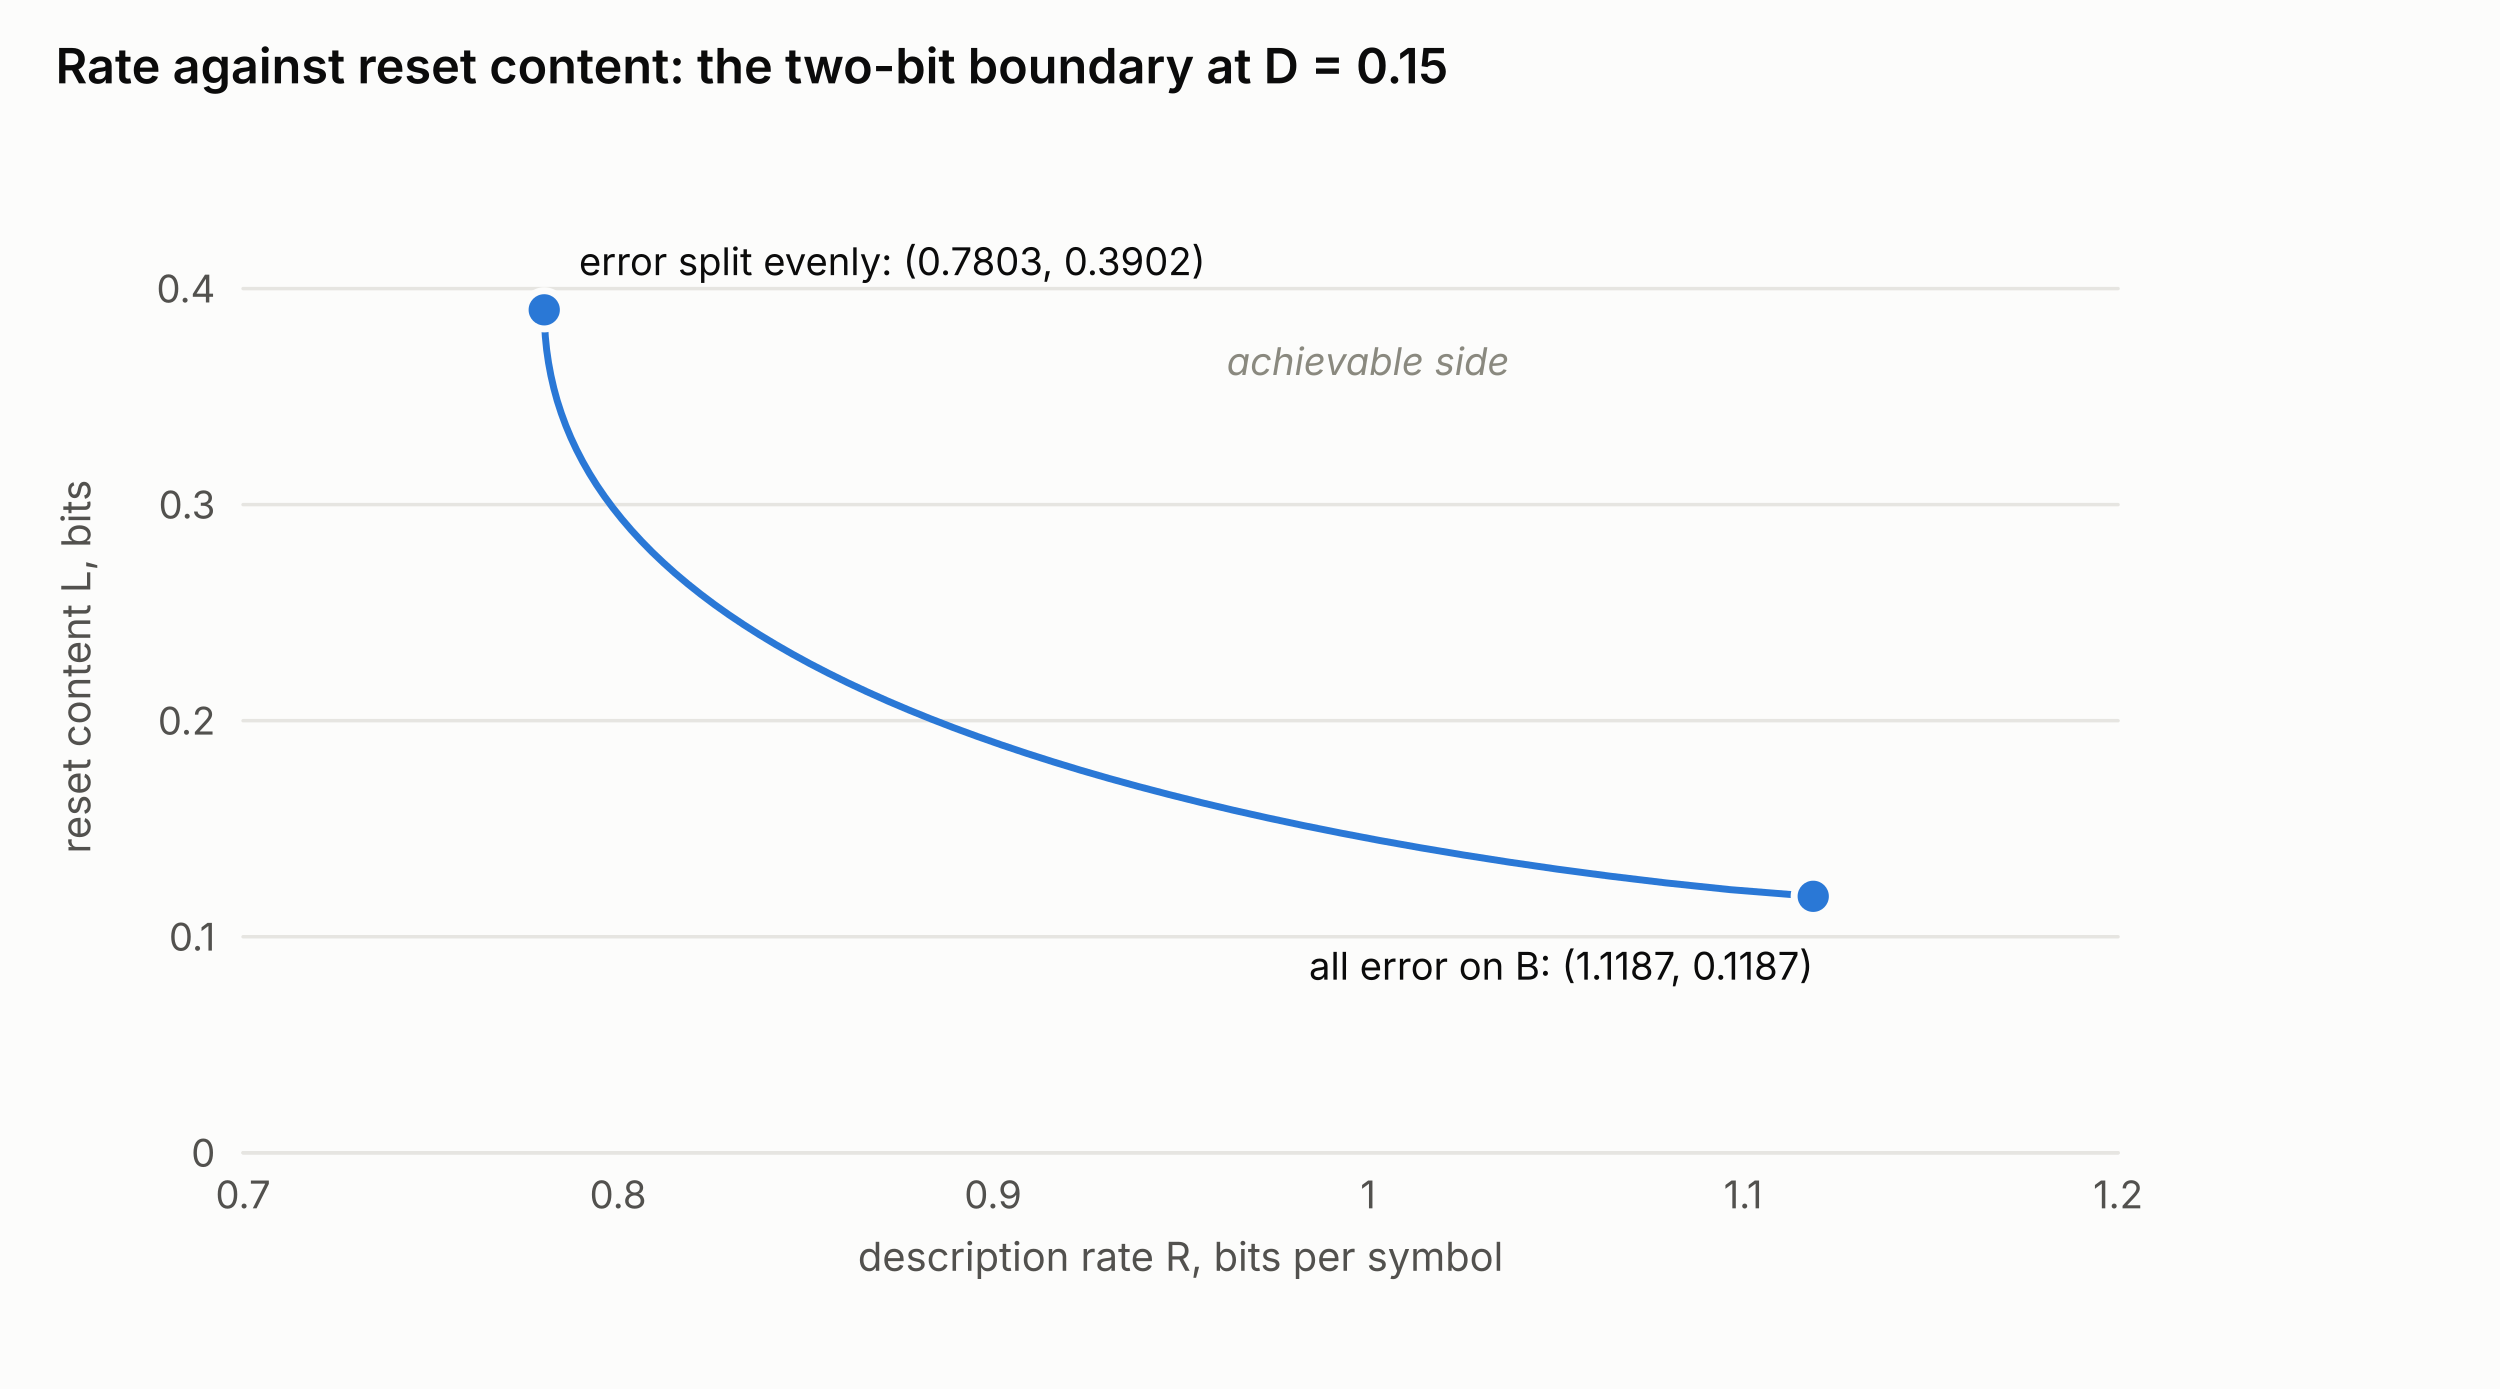
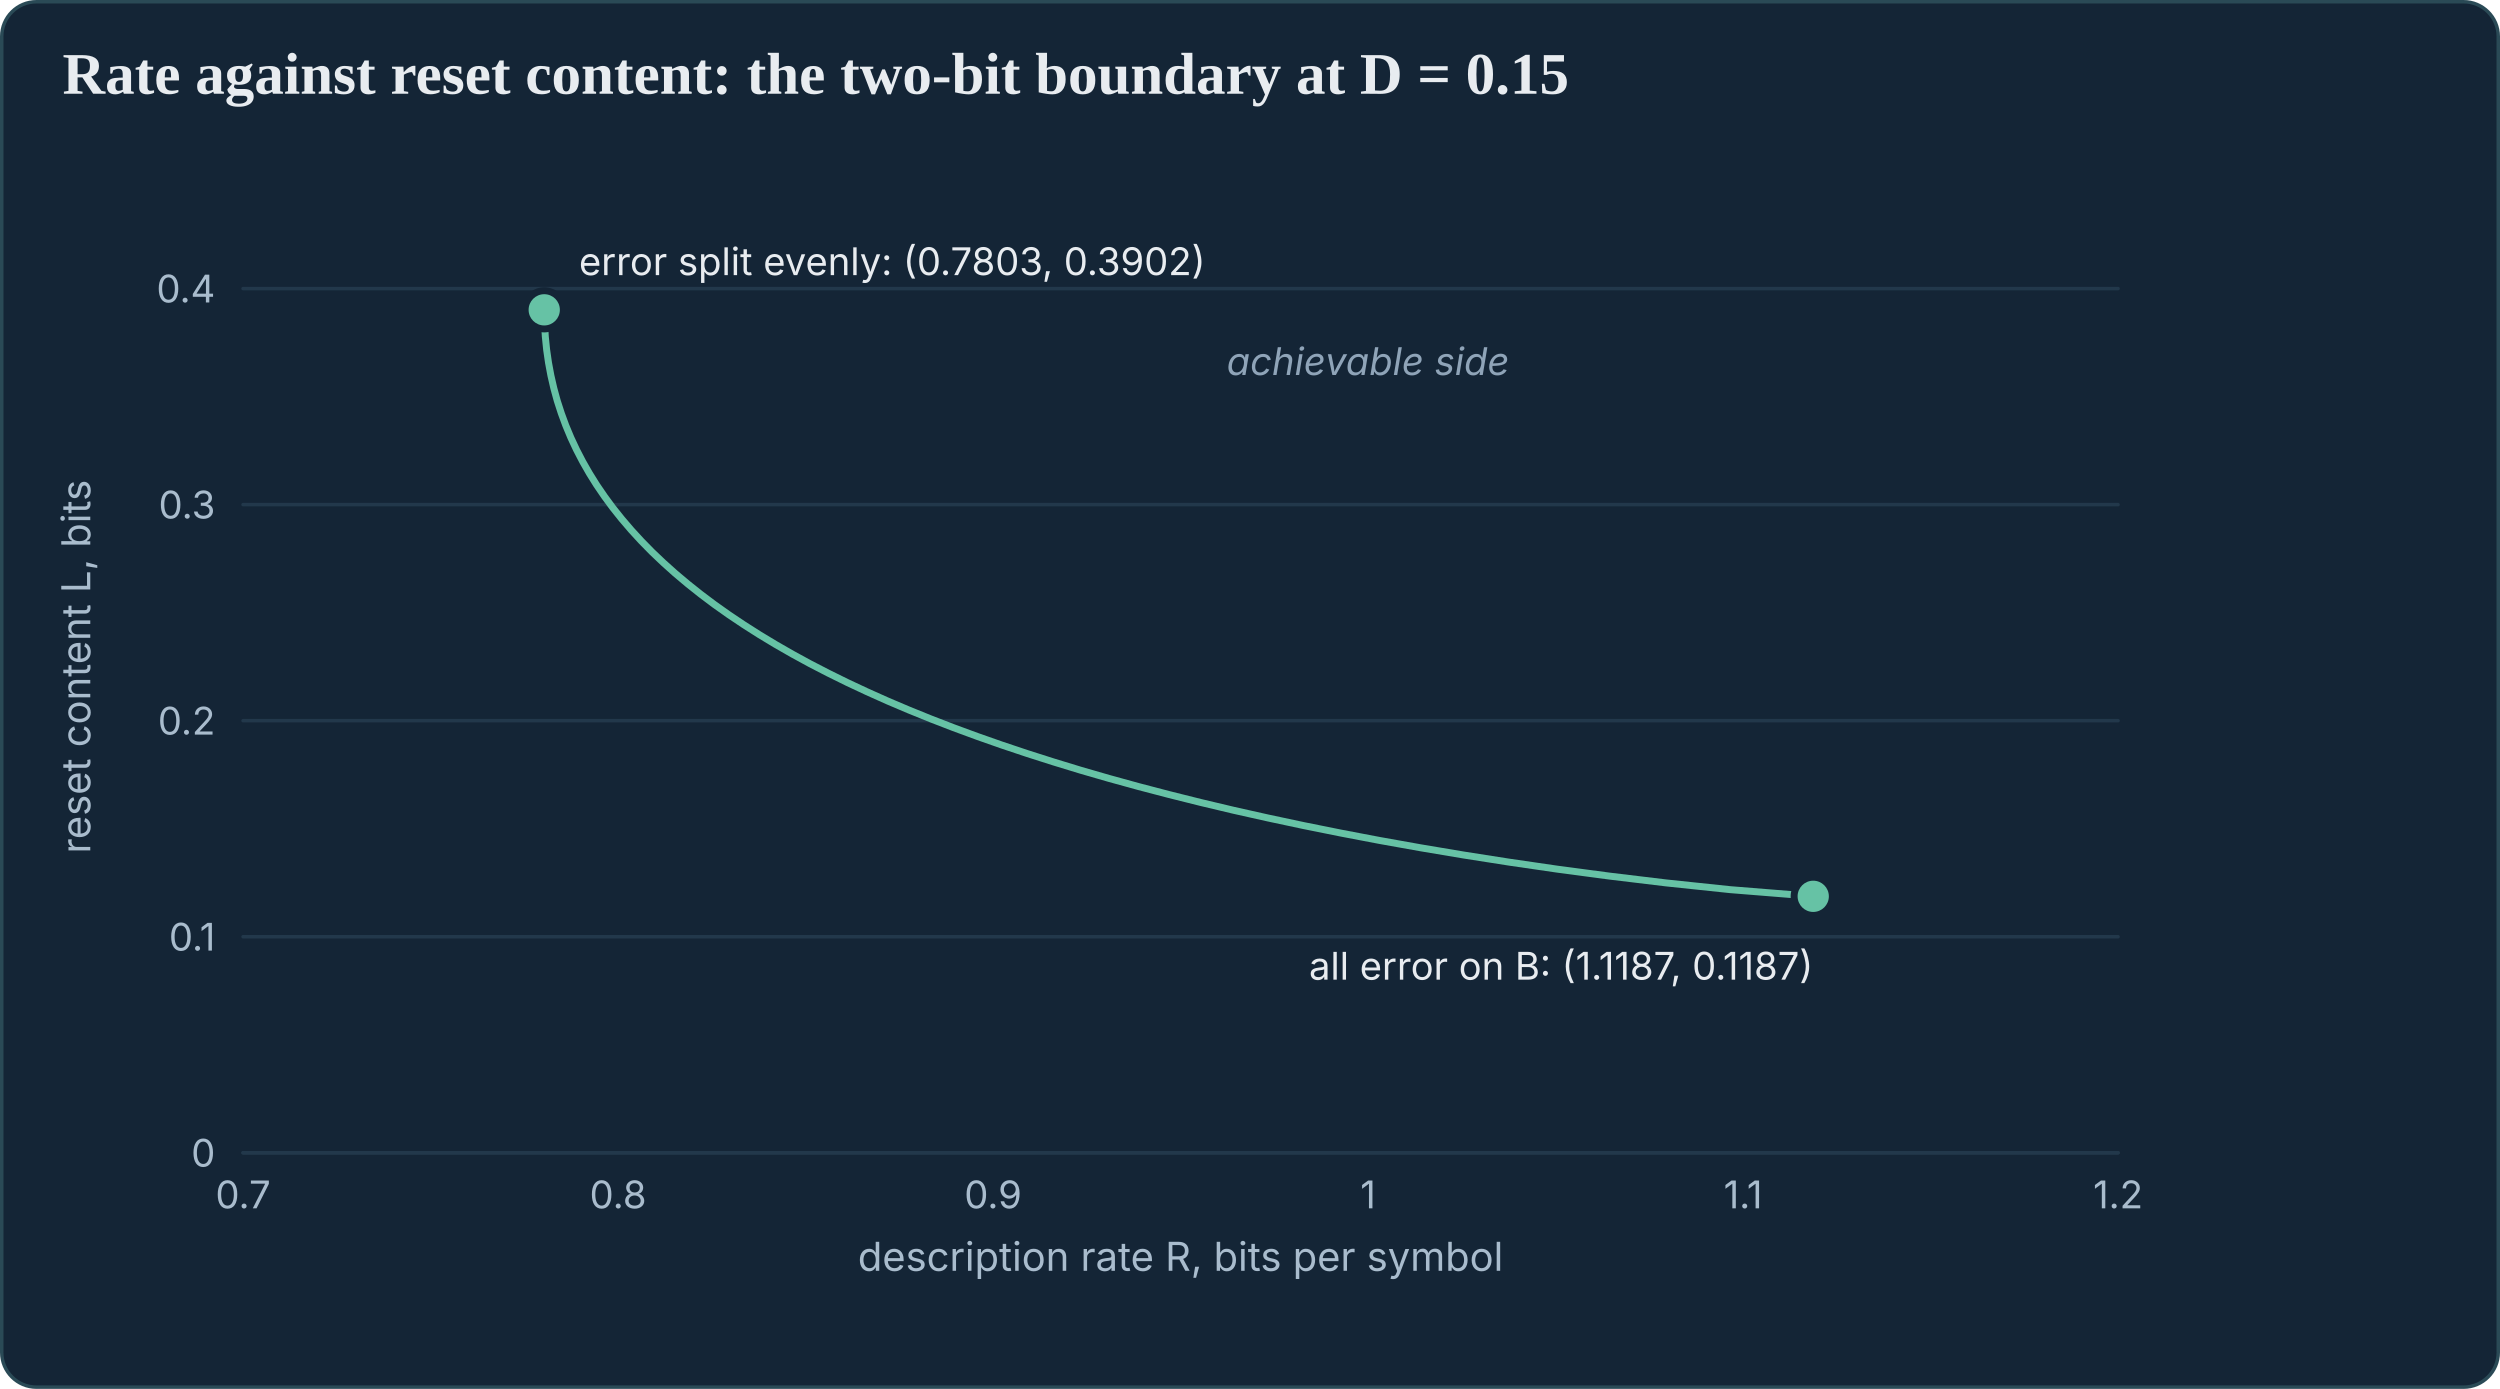
<svg xmlns="http://www.w3.org/2000/svg" width="720" height="400" viewBox="0 0 720 400" role="img" aria-label="Rate against reset content: the two-bit boundary at D = 0.15">
-   <rect width="100%" height="100%" fill="#fcfcfb" />
-   <text x="16" y="24" font-family="Inter, 'Segoe UI', Helvetica, Arial, sans-serif" font-size="14" font-weight="600" fill="#0b0b0b">Rate against reset content: the two-bit boundary at D = 0.15</text>
-   <line x1="70.00" y1="332.00" x2="610.00" y2="332.00" stroke="#e6e5e1" stroke-width="1" stroke-linecap="round" stroke-opacity="1.0" />
-   <text x="62.00" y="336.00" font-family="Inter, 'Segoe UI', Helvetica, Arial, sans-serif" font-size="11" fill="#52514e" text-anchor="end" font-weight="normal">0</text>
-   <line x1="70.00" y1="269.78" x2="610.00" y2="269.78" stroke="#e6e5e1" stroke-width="1" stroke-linecap="round" stroke-opacity="1.0" />
-   <text x="62.00" y="273.78" font-family="Inter, 'Segoe UI', Helvetica, Arial, sans-serif" font-size="11" fill="#52514e" text-anchor="end" font-weight="normal">0.1</text>
-   <line x1="70.00" y1="207.56" x2="610.00" y2="207.56" stroke="#e6e5e1" stroke-width="1" stroke-linecap="round" stroke-opacity="1.0" />
-   <text x="62.00" y="211.56" font-family="Inter, 'Segoe UI', Helvetica, Arial, sans-serif" font-size="11" fill="#52514e" text-anchor="end" font-weight="normal">0.2</text>
-   <line x1="70.00" y1="145.33" x2="610.00" y2="145.33" stroke="#e6e5e1" stroke-width="1" stroke-linecap="round" stroke-opacity="1.0" />
-   <text x="62.00" y="149.33" font-family="Inter, 'Segoe UI', Helvetica, Arial, sans-serif" font-size="11" fill="#52514e" text-anchor="end" font-weight="normal">0.3</text>
-   <line x1="70.00" y1="83.11" x2="610.00" y2="83.11" stroke="#e6e5e1" stroke-width="1" stroke-linecap="round" stroke-opacity="1.0" />
-   <text x="62.00" y="87.11" font-family="Inter, 'Segoe UI', Helvetica, Arial, sans-serif" font-size="11" fill="#52514e" text-anchor="end" font-weight="normal">0.4</text>
-   <text x="70.00" y="348.00" font-family="Inter, 'Segoe UI', Helvetica, Arial, sans-serif" font-size="11" fill="#52514e" text-anchor="middle" font-weight="normal">0.7</text>
-   <text x="178.00" y="348.00" font-family="Inter, 'Segoe UI', Helvetica, Arial, sans-serif" font-size="11" fill="#52514e" text-anchor="middle" font-weight="normal">0.8</text>
-   <text x="286.00" y="348.00" font-family="Inter, 'Segoe UI', Helvetica, Arial, sans-serif" font-size="11" fill="#52514e" text-anchor="middle" font-weight="normal">0.9</text>
-   <text x="394.00" y="348.00" font-family="Inter, 'Segoe UI', Helvetica, Arial, sans-serif" font-size="11" fill="#52514e" text-anchor="middle" font-weight="normal">1</text>
-   <text x="502.00" y="348.00" font-family="Inter, 'Segoe UI', Helvetica, Arial, sans-serif" font-size="11" fill="#52514e" text-anchor="middle" font-weight="normal">1.1</text>
-   <text x="610.00" y="348.00" font-family="Inter, 'Segoe UI', Helvetica, Arial, sans-serif" font-size="11" fill="#52514e" text-anchor="middle" font-weight="normal">1.2</text>
-   <line x1="70.00" y1="332.00" x2="610.00" y2="332.00" stroke="#e6e5e1" stroke-width="1" stroke-linecap="round" stroke-opacity="1.0" />
-   <text x="340.00" y="366.00" font-family="Inter, 'Segoe UI', Helvetica, Arial, sans-serif" font-size="11.5" fill="#52514e" text-anchor="middle" font-weight="normal">description rate R, bits per symbol</text>
-   <text x="26.00" y="192.00" font-family="Inter, 'Segoe UI', Helvetica, Arial, sans-serif" font-size="11.5" fill="#52514e" text-anchor="middle" font-weight="normal" transform="rotate(-90 26.00 192.00)">reset content L, bits</text>
-   <polyline points="522.21,258.14 498.30,256.22 479.85,254.28 463.50,252.31 448.52,250.32 434.59,248.29 421.50,246.24 409.12,244.16 397.36,242.06 386.14,239.92 375.41,237.76 365.14,235.57 355.27,233.36 345.80,231.11 336.68,228.83 327.90,226.53 319.44,224.20 311.28,221.84 303.42,219.44 295.83,217.02 288.51,214.57 281.45,212.09 274.63,209.58 268.06,207.04 261.72,204.47 255.60,201.87 249.70,199.23 244.02,196.57 238.55,193.87 233.28,191.15 228.22,188.39 223.34,185.59 218.67,182.77 214.18,179.91 209.87,177.02 205.75,174.10 201.81,171.14 198.05,168.15 194.46,165.13 191.05,162.07 187.80,158.98 184.73,155.85 181.82,152.68 179.08,149.48 176.50,146.25 174.09,142.98 171.83,139.67 169.74,136.32 167.81,132.94 166.03,129.51 164.41,126.05 162.95,122.55 161.65,119.02 160.49,115.44 159.50,111.82 158.66,108.16 157.97,104.46 157.43,100.72 157.05,96.93 156.82,93.10 156.74,89.23" fill="none" stroke="#2a78d6" stroke-width="2" stroke-linejoin="round" stroke-linecap="round" />
-   <circle cx="522.21" cy="258.14" r="6.50" fill="#fcfcfb" />
-   <circle cx="522.21" cy="258.14" r="4.50" fill="#2a78d6" />
-   <text x="522.21" y="282.14" font-family="Inter, 'Segoe UI', Helvetica, Arial, sans-serif" font-size="11" fill="#0b0b0b" text-anchor="end" font-weight="normal">all error on B: (1.1187, 0.1187)</text>
-   <circle cx="156.74" cy="89.23" r="6.50" fill="#fcfcfb" />
-   <circle cx="156.74" cy="89.23" r="4.50" fill="#2a78d6" />
-   <text x="166.74" y="79.23" font-family="Inter, 'Segoe UI', Helvetica, Arial, sans-serif" font-size="11" fill="#0b0b0b" text-anchor="start" font-weight="normal">error split evenly: (0.7803, 0.3902)</text>
-   <text x="394.00" y="108.00" font-family="Inter, 'Segoe UI', Helvetica, Arial, sans-serif" font-size="11" fill="#8a897f" text-anchor="middle" font-weight="normal" font-style="italic">achievable side</text>
+   <rect x="0.5" y="0.5" width="719" height="399" rx="10" fill="#142536" stroke="#2a4a56" stroke-width="1" />
+   <text x="18" y="27" font-family="'Crimson Pro', Georgia, 'Times New Roman', serif" font-size="17" font-weight="600" fill="#e8ecf0">Rate against reset content: the two-bit boundary at D = 0.15</text>
+   <line x1="70.00" y1="332.00" x2="610.00" y2="332.00" stroke="#22384b" stroke-width="1" stroke-linecap="round" stroke-opacity="1.0" />
+   <text x="62.00" y="336.00" font-family="Inter, -apple-system, 'Segoe UI', Helvetica, Arial, sans-serif" font-size="11" fill="#a9bccd" text-anchor="end" font-weight="normal">0</text>
+   <line x1="70.00" y1="269.78" x2="610.00" y2="269.78" stroke="#22384b" stroke-width="1" stroke-linecap="round" stroke-opacity="1.0" />
+   <text x="62.00" y="273.78" font-family="Inter, -apple-system, 'Segoe UI', Helvetica, Arial, sans-serif" font-size="11" fill="#a9bccd" text-anchor="end" font-weight="normal">0.1</text>
+   <line x1="70.00" y1="207.56" x2="610.00" y2="207.56" stroke="#22384b" stroke-width="1" stroke-linecap="round" stroke-opacity="1.0" />
+   <text x="62.00" y="211.56" font-family="Inter, -apple-system, 'Segoe UI', Helvetica, Arial, sans-serif" font-size="11" fill="#a9bccd" text-anchor="end" font-weight="normal">0.2</text>
+   <line x1="70.00" y1="145.33" x2="610.00" y2="145.33" stroke="#22384b" stroke-width="1" stroke-linecap="round" stroke-opacity="1.0" />
+   <text x="62.00" y="149.33" font-family="Inter, -apple-system, 'Segoe UI', Helvetica, Arial, sans-serif" font-size="11" fill="#a9bccd" text-anchor="end" font-weight="normal">0.3</text>
+   <line x1="70.00" y1="83.11" x2="610.00" y2="83.11" stroke="#22384b" stroke-width="1" stroke-linecap="round" stroke-opacity="1.0" />
+   <text x="62.00" y="87.11" font-family="Inter, -apple-system, 'Segoe UI', Helvetica, Arial, sans-serif" font-size="11" fill="#a9bccd" text-anchor="end" font-weight="normal">0.4</text>
+   <text x="70.00" y="348.00" font-family="Inter, -apple-system, 'Segoe UI', Helvetica, Arial, sans-serif" font-size="11" fill="#a9bccd" text-anchor="middle" font-weight="normal">0.7</text>
+   <text x="178.00" y="348.00" font-family="Inter, -apple-system, 'Segoe UI', Helvetica, Arial, sans-serif" font-size="11" fill="#a9bccd" text-anchor="middle" font-weight="normal">0.8</text>
+   <text x="286.00" y="348.00" font-family="Inter, -apple-system, 'Segoe UI', Helvetica, Arial, sans-serif" font-size="11" fill="#a9bccd" text-anchor="middle" font-weight="normal">0.9</text>
+   <text x="394.00" y="348.00" font-family="Inter, -apple-system, 'Segoe UI', Helvetica, Arial, sans-serif" font-size="11" fill="#a9bccd" text-anchor="middle" font-weight="normal">1</text>
+   <text x="502.00" y="348.00" font-family="Inter, -apple-system, 'Segoe UI', Helvetica, Arial, sans-serif" font-size="11" fill="#a9bccd" text-anchor="middle" font-weight="normal">1.1</text>
+   <text x="610.00" y="348.00" font-family="Inter, -apple-system, 'Segoe UI', Helvetica, Arial, sans-serif" font-size="11" fill="#a9bccd" text-anchor="middle" font-weight="normal">1.2</text>
+   <line x1="70.00" y1="332.00" x2="610.00" y2="332.00" stroke="#22384b" stroke-width="1" stroke-linecap="round" stroke-opacity="1.0" />
+   <text x="340.00" y="366.00" font-family="Inter, -apple-system, 'Segoe UI', Helvetica, Arial, sans-serif" font-size="11.5" fill="#a9bccd" text-anchor="middle" font-weight="normal">description rate R, bits per symbol</text>
+   <text x="26.00" y="192.00" font-family="Inter, -apple-system, 'Segoe UI', Helvetica, Arial, sans-serif" font-size="11.5" fill="#a9bccd" text-anchor="middle" font-weight="normal" transform="rotate(-90 26.00 192.00)">reset content L, bits</text>
+   <polyline points="522.21,258.14 498.30,256.22 479.85,254.28 463.50,252.31 448.52,250.32 434.59,248.29 421.50,246.24 409.12,244.16 397.36,242.06 386.14,239.92 375.41,237.76 365.14,235.57 355.27,233.36 345.80,231.11 336.68,228.83 327.90,226.53 319.44,224.20 311.28,221.84 303.42,219.44 295.83,217.02 288.51,214.57 281.45,212.09 274.63,209.58 268.06,207.04 261.72,204.47 255.60,201.87 249.70,199.23 244.02,196.57 238.55,193.87 233.28,191.15 228.22,188.39 223.34,185.59 218.67,182.77 214.18,179.91 209.87,177.02 205.75,174.10 201.81,171.14 198.05,168.15 194.46,165.13 191.05,162.07 187.80,158.98 184.73,155.85 181.82,152.68 179.08,149.48 176.50,146.25 174.09,142.98 171.83,139.67 169.74,136.32 167.81,132.94 166.03,129.51 164.41,126.05 162.95,122.55 161.65,119.02 160.49,115.44 159.50,111.82 158.66,108.16 157.97,104.46 157.43,100.72 157.05,96.93 156.82,93.10 156.74,89.23" fill="none" stroke="#66c2a5" stroke-width="2" stroke-linejoin="round" stroke-linecap="round" />
+   <circle cx="522.21" cy="258.14" r="6.50" fill="#142536" />
+   <circle cx="522.21" cy="258.14" r="4.50" fill="#66c2a5" />
+   <text x="522.21" y="282.14" font-family="Inter, -apple-system, 'Segoe UI', Helvetica, Arial, sans-serif" font-size="11" fill="#e8ecf0" text-anchor="end" font-weight="normal">all error on B: (1.1187, 0.1187)</text>
+   <circle cx="156.74" cy="89.23" r="6.50" fill="#142536" />
+   <circle cx="156.74" cy="89.23" r="4.50" fill="#66c2a5" />
+   <text x="166.74" y="79.23" font-family="Inter, -apple-system, 'Segoe UI', Helvetica, Arial, sans-serif" font-size="11" fill="#e8ecf0" text-anchor="start" font-weight="normal">error split evenly: (0.7803, 0.3902)</text>
+   <text x="394.00" y="108.00" font-family="Inter, -apple-system, 'Segoe UI', Helvetica, Arial, sans-serif" font-size="11" fill="#8fa4b8" text-anchor="middle" font-weight="normal" font-style="italic">achievable side</text>
</svg>
